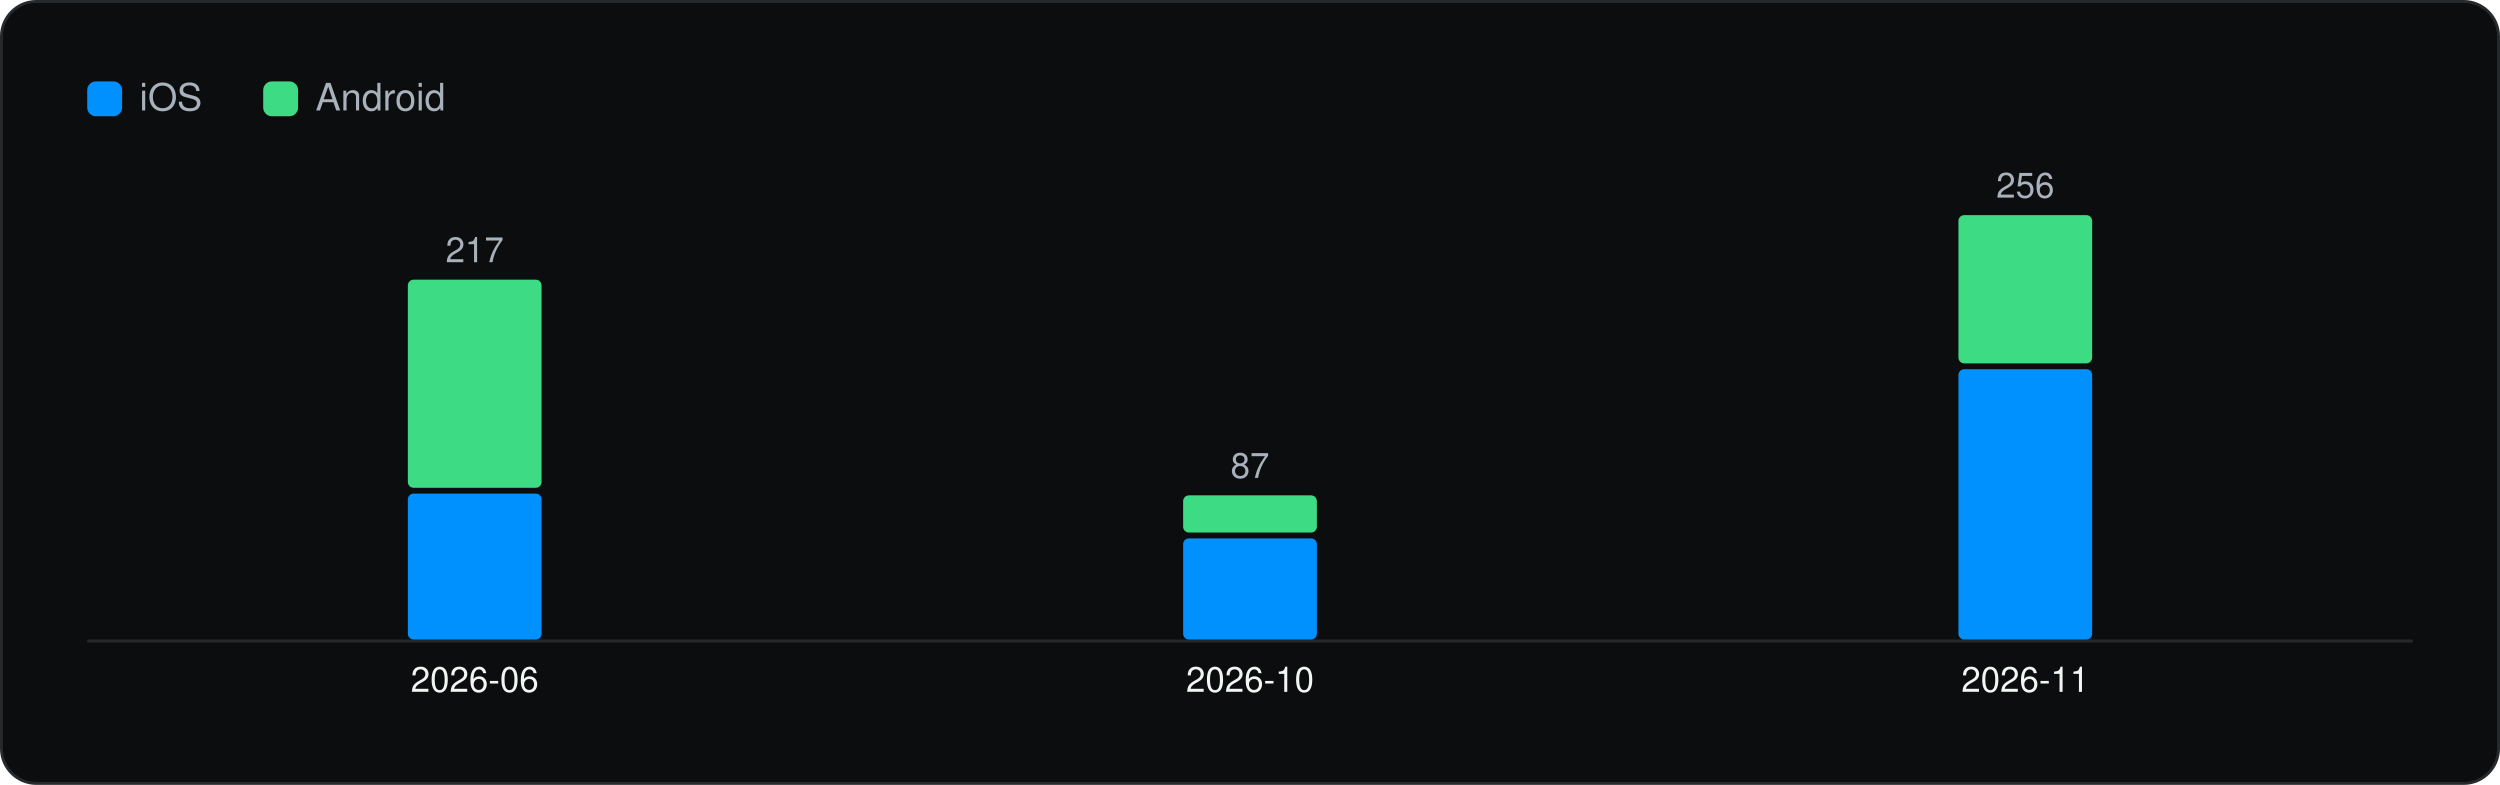
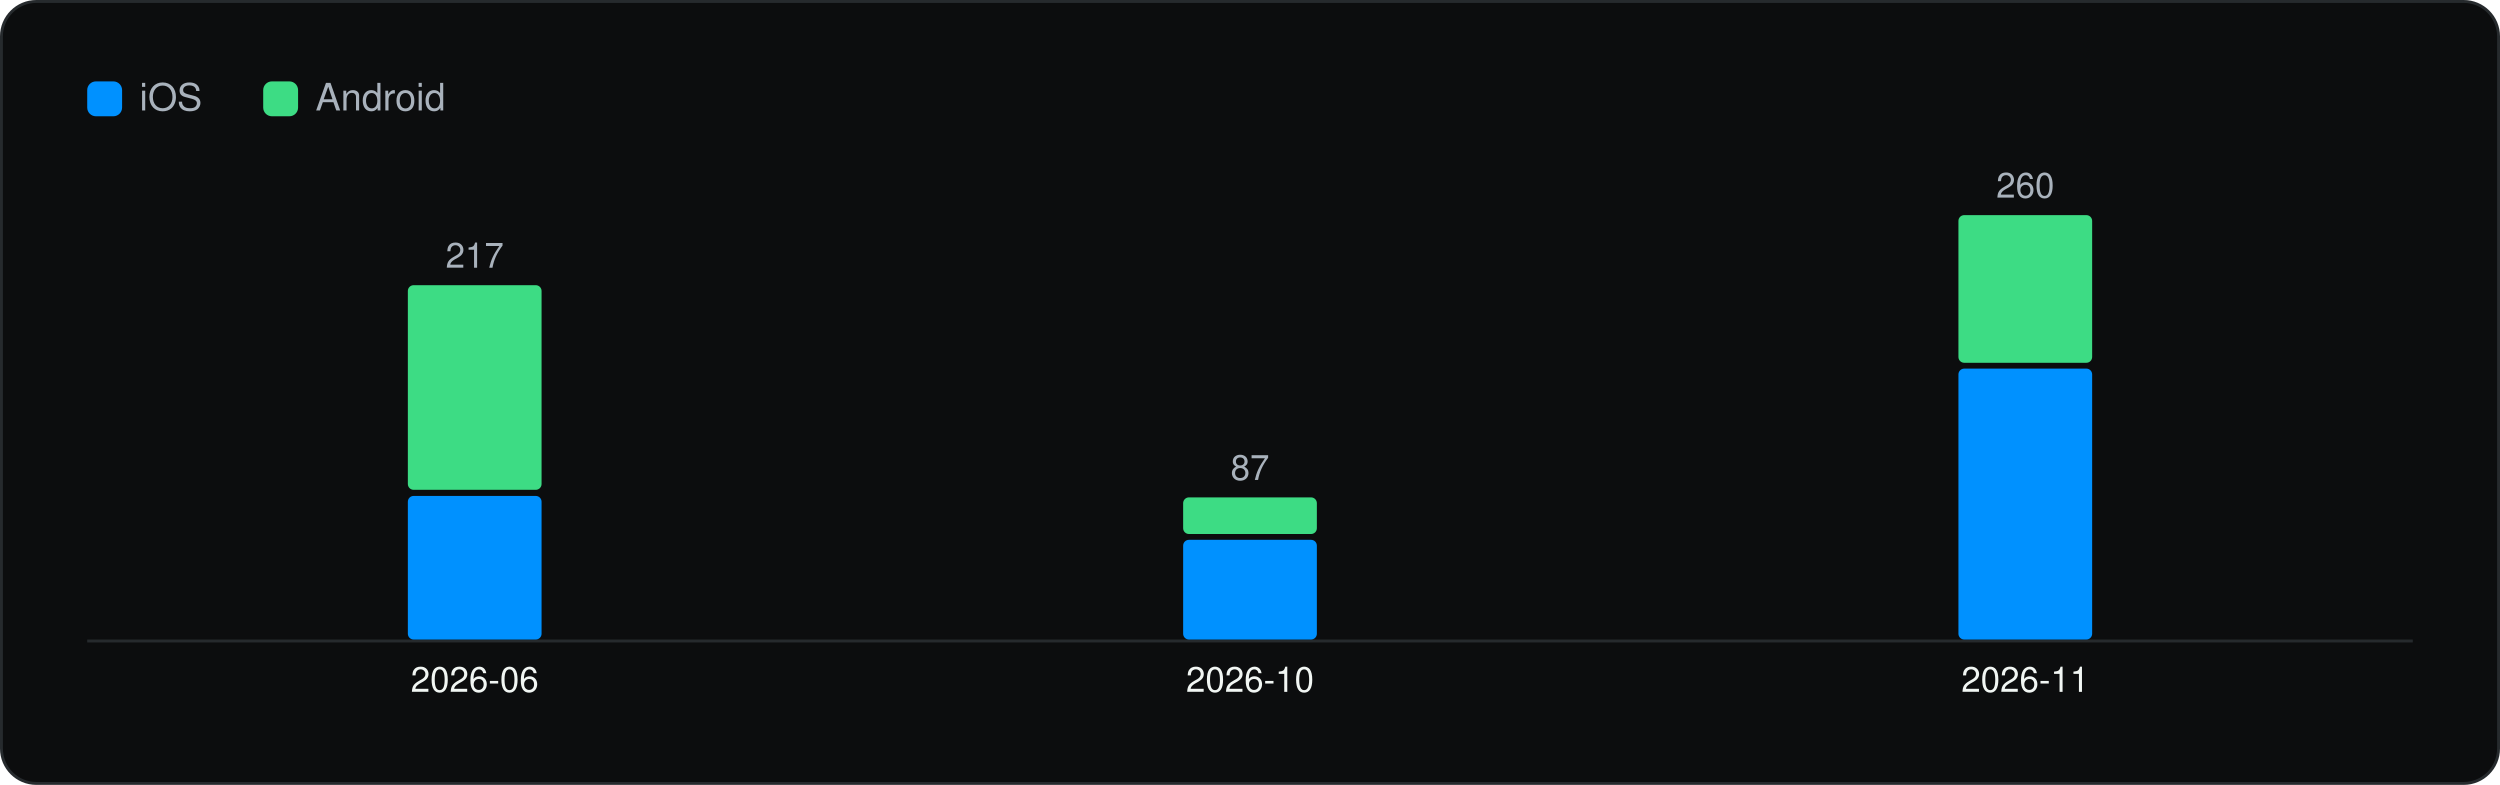
<svg xmlns="http://www.w3.org/2000/svg" viewBox="0 0 860 270" width="860" height="270" role="img" aria-label="Versions captured per month" font-family="Geist, -apple-system, BlinkMacSystemFont, 'Segoe UI', Helvetica, Arial, sans-serif">
  <rect x="0.5" y="0.5" width="859" height="269" rx="12" fill="#0C0D0E" stroke="#262A2D" />
  <g transform="translate(20 20)">
    <rect x="10" y="8" width="12" height="12" rx="3" fill="#0091FF" />
    <text x="28" y="18" font-size="13" fill="#A9B2BC">iOS</text>
    <rect x="70.54" y="8" width="12" height="12" rx="3" fill="#3DDC84" />
    <text x="88.54" y="18" font-size="13" fill="#A9B2BC">Android</text>
    <line x1="10" y1="200.5" x2="810" y2="200.5" stroke="#262A2D" />
-     <rect x="120.3" y="149.8" width="46.0" height="50.2" rx="2" fill="#0091FF" />
-     <rect x="120.3" y="76.2" width="46.0" height="71.6" rx="2" fill="#3DDC84" />
-     <text x="143.3" y="70.2" font-size="12" text-anchor="middle" fill="#A9B2BC">217</text>
+     <rect x="120.3" y="150.6" width="46.0" height="49.4" rx="2" fill="#0091FF" />
+     <rect x="120.3" y="78.1" width="46.0" height="70.4" rx="2" fill="#3DDC84" />
+     <text x="143.3" y="72.1" font-size="12" text-anchor="middle" fill="#A9B2BC">217</text>
    <text x="143.3" y="218.0" font-size="12" text-anchor="middle" fill="#F1F6F3">2026-06</text>
-     <rect x="387.0" y="165.2" width="46.0" height="34.8" rx="2" fill="#0091FF" />
-     <rect x="387.0" y="150.4" width="46.0" height="12.8" rx="2" fill="#3DDC84" />
-     <text x="410.0" y="144.4" font-size="12" text-anchor="middle" fill="#A9B2BC">87</text>
+     <rect x="387.0" y="165.7" width="46.0" height="34.3" rx="2" fill="#0091FF" />
+     <rect x="387.0" y="151.1" width="46.0" height="12.6" rx="2" fill="#3DDC84" />
+     <text x="410.0" y="145.1" font-size="12" text-anchor="middle" fill="#A9B2BC">87</text>
    <text x="410.0" y="218.0" font-size="12" text-anchor="middle" fill="#F1F6F3">2026-10</text>
-     <rect x="653.7" y="107.0" width="46.0" height="93.0" rx="2" fill="#0091FF" />
-     <rect x="653.7" y="54.0" width="46.0" height="51.0" rx="2" fill="#3DDC84" />
-     <text x="676.7" y="48.0" font-size="12" text-anchor="middle" fill="#A9B2BC">256</text>
+     <rect x="653.7" y="106.8" width="46.0" height="93.2" rx="2" fill="#0091FF" />
+     <rect x="653.7" y="54.0" width="46.0" height="50.8" rx="2" fill="#3DDC84" />
+     <text x="676.7" y="48.0" font-size="12" text-anchor="middle" fill="#A9B2BC">260</text>
    <text x="676.7" y="218.0" font-size="12" text-anchor="middle" fill="#F1F6F3">2026-11</text>
  </g>
</svg>
